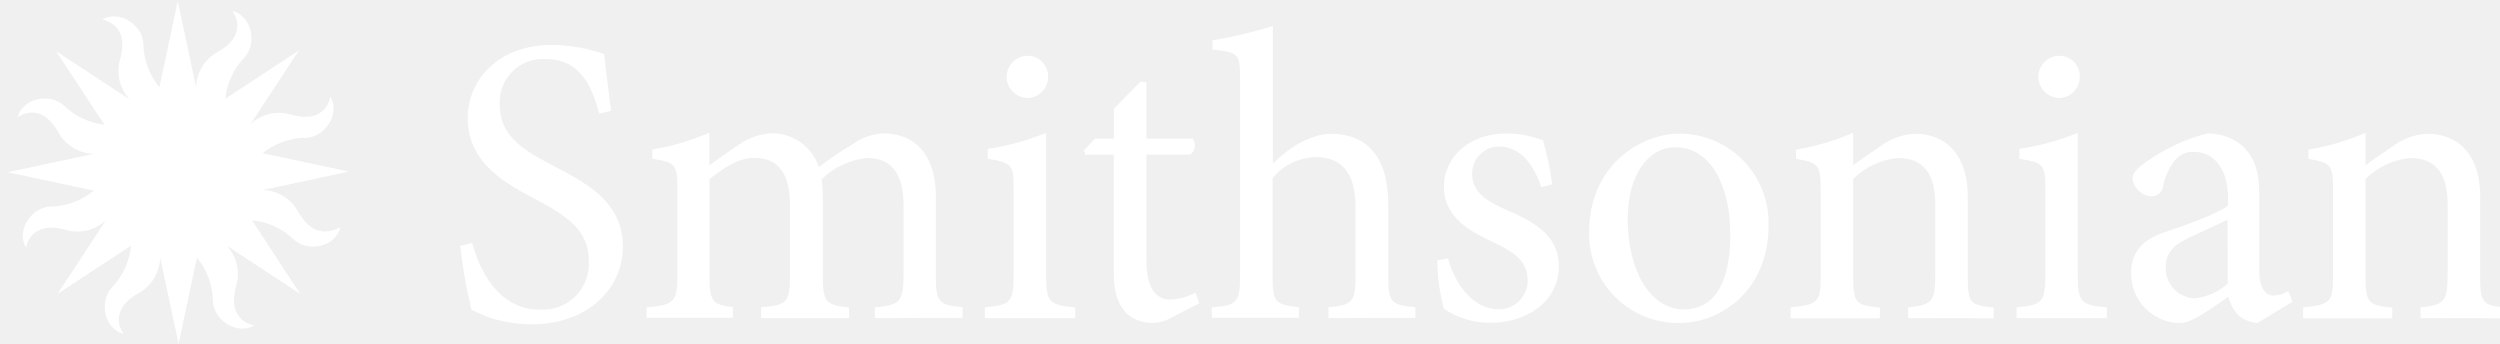
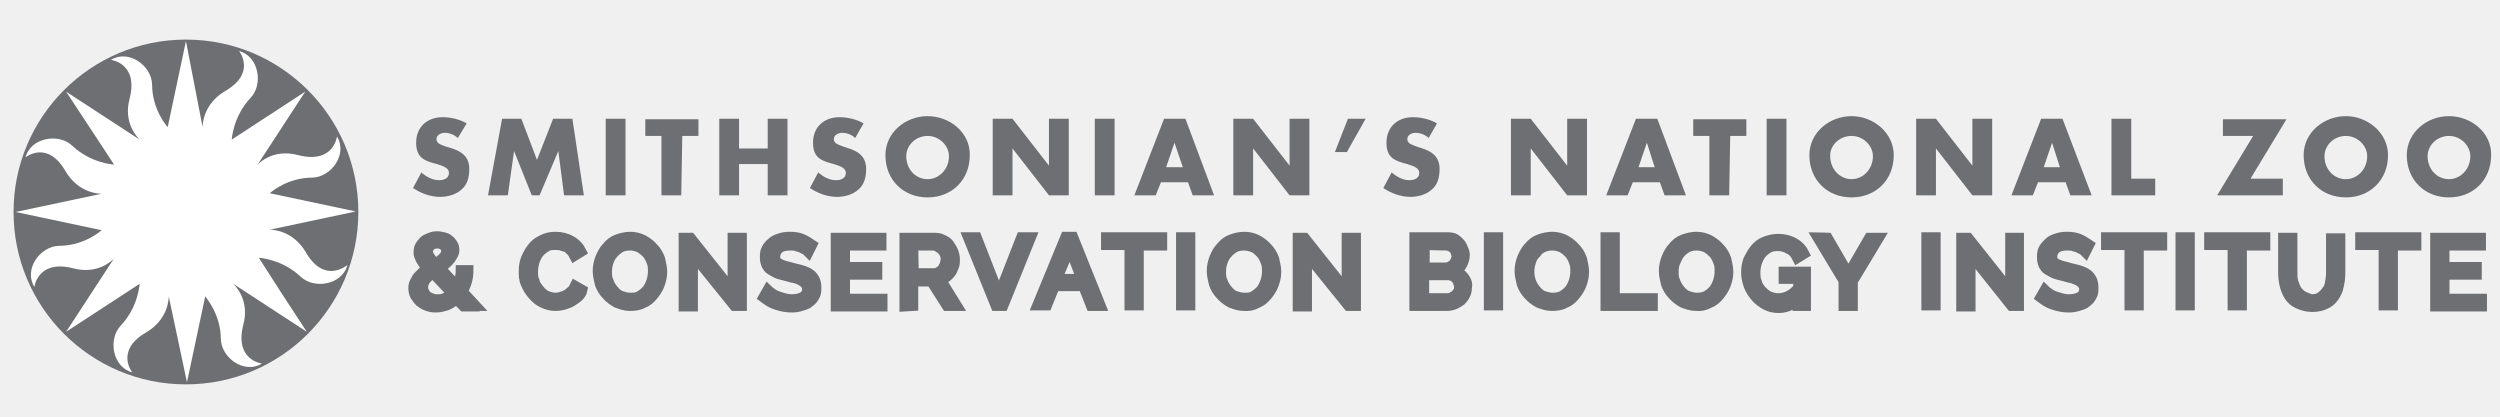
- <svg xmlns="http://www.w3.org/2000/svg" id="Layer_1" data-name="Layer 1" viewBox="0 0 272.16 37.44">
-   <path d="M65.25,12.37c-.8-2.86-2-5.94-5.85-5.94a4.69,4.69,0,0,0-5,4.92c0,3.26,2.15,4.78,5.68,6.62s7.73,3.89,7.73,8.89c0,4.69-4,8.45-9.92,8.45a15.56,15.56,0,0,1-4.38-.67,15.32,15.32,0,0,1-2.19-.94,55.07,55.07,0,0,1-1.21-6.93l1.3-.31c.72,2.73,2.73,7.24,7.33,7.24a5,5,0,0,0,5.36-5.36c0-3.31-2.46-4.87-5.81-6.66-2.86-1.52-7.37-3.75-7.37-8.8,0-4.29,3.44-8,9.21-8a18.54,18.54,0,0,1,5.63,1c.18,1.61.4,3.35.76,6.17Z" fill="#fff" />
-   <path d="M95.24,34.63V33.46c2.64-.27,3.13-.45,3.13-3.62V22.38c0-3.17-1.12-5.18-3.93-5.18a8.23,8.23,0,0,0-5,2.32,10.46,10.46,0,0,1,.13,1.88v8.72c0,2.82.4,3.08,2.86,3.35v1.16H82.86V33.46C85.63,33.2,86,33,86,30V22.33c0-3.31-1.16-5.14-3.89-5.14-1.79,0-3.53,1.21-4.87,2.32V30c0,2.91.36,3.17,2.55,3.44v1.16H70.39V33.46c2.95-.27,3.35-.54,3.35-3.44V20.77c0-2.86-.13-3.08-2.73-3.49v-1a27.27,27.27,0,0,0,6.21-1.83V18c.94-.63,1.92-1.43,3.26-2.28a6.65,6.65,0,0,1,3.66-1.21,5.34,5.34,0,0,1,5,3.67,41.75,41.75,0,0,1,3.71-2.5,6.18,6.18,0,0,1,3.35-1.16c3.49,0,5.68,2.46,5.68,6.84V30c0,3,.36,3.17,2.91,3.44v1.16Z" fill="#fff" />
-   <path d="M107.22,34.63V33.46c2.82-.27,3.13-.54,3.13-3.58V20.68c0-2.77-.13-2.95-2.82-3.4V16.21a28.18,28.18,0,0,0,6.35-1.74V29.89c0,3,.31,3.31,3.17,3.58v1.16Zm2.37-26.24a2.3,2.3,0,0,1,2.28-2.32,2.23,2.23,0,0,1,2.23,2.32,2.29,2.29,0,0,1-2.28,2.28A2.34,2.34,0,0,1,109.58,8.39Z" fill="#fff" />
-   <path d="M127.51,34.58a4.54,4.54,0,0,1-1.88.58c-2.82,0-4.38-1.79-4.38-5.32v-13h-3.08l-.18-.45,1.21-1.3h2.06V11.83l2.91-2.95.63.09v6.12h5.05a1.27,1.27,0,0,1-.27,1.74h-4.78V28.32c0,3.62,1.47,4.29,2.59,4.29a6.39,6.39,0,0,0,2.77-.76l.4,1.16Z" fill="#fff" />
-   <path d="M144.62,34.63V33.46c2.59-.27,2.95-.54,2.95-3.44V22.6c0-3.66-1.39-5.5-4.38-5.5a6.3,6.3,0,0,0-4.65,2.28V30c0,2.86.22,3.17,2.86,3.44v1.16h-9.48V33.46C134.61,33.24,135,33,135,30V8.7c0-2.82-.09-3-3-3.31v-1a49,49,0,0,0,6.57-1.56v15c1.56-1.61,4-3.26,6.39-3.26,3.62,0,6.17,2.28,6.17,7.64V30c0,2.95.31,3.22,2.95,3.44v1.16Z" fill="#fff" />
-   <path d="M167.78,20.37c-.85-2.64-2.41-4.42-4.6-4.42A2.92,2.92,0,0,0,160.27,19c0,2,1.79,3,3.8,3.89,3.35,1.39,5.63,3,5.63,6.08,0,4.07-3.8,6.17-7.37,6.17a9,9,0,0,1-5.14-1.52,21.07,21.07,0,0,1-.71-5.27l1.16-.22c.8,2.95,2.82,5.54,5.5,5.54a3.12,3.12,0,0,0,3.17-3.13c0-2-1.3-3-3.53-4.07-2.68-1.25-5.59-2.73-5.59-6.17,0-3.13,2.68-5.77,6.79-5.77a10.4,10.4,0,0,1,4,.76,33.58,33.58,0,0,1,1,4.78Z" fill="#fff" />
-   <path d="M192.53,24.52c0,7.2-5.27,10.64-9.7,10.64A9.68,9.68,0,0,1,173,25.28c0-7.37,5.72-10.73,9.79-10.73A9.7,9.7,0,0,1,192.53,24.52Zm-15.33-.67c0,5.63,2.46,9.83,6.12,9.83,2.77,0,5.05-2.06,5.05-8.18,0-5.23-2.1-9.47-6-9.47C179.62,16,177.2,18.8,177.2,23.85Z" fill="#fff" />
-   <path d="M207.73,34.63V33.46c2.64-.27,2.95-.63,2.95-3.71V22.29c0-3.08-1.07-5.09-4.07-5.09a8,8,0,0,0-4.87,2.28V30c0,3,.27,3.22,2.91,3.49v1.16h-9.7V33.46c3-.31,3.26-.54,3.26-3.49V20.73c0-2.86-.27-3-2.68-3.44v-1a26.88,26.88,0,0,0,6.21-1.83V18c.89-.67,1.88-1.34,3-2.1a6.85,6.85,0,0,1,3.71-1.34c3.53,0,5.77,2.46,5.77,6.79V30c0,3,.22,3.22,2.82,3.49v1.16Z" fill="#fff" />
-   <path d="M219.53,34.63V33.46c2.82-.27,3.13-.54,3.13-3.58V20.68c0-2.77-.13-2.95-2.82-3.4V16.21a28.18,28.18,0,0,0,6.35-1.74V29.89c0,3,.31,3.31,3.17,3.58v1.16ZM221.9,8.39a2.3,2.3,0,0,1,2.28-2.32,2.23,2.23,0,0,1,2.23,2.32,2.29,2.29,0,0,1-2.28,2.28A2.34,2.34,0,0,1,221.9,8.39Z" fill="#fff" />
-   <path d="M245.76,35.16a3.64,3.64,0,0,1-2.1-.85,4.65,4.65,0,0,1-1.07-2c-1.79,1.21-3.93,2.86-5.27,2.86A5.39,5.39,0,0,1,232,29.71c0-2.19,1.16-3.58,3.62-4.42,2.68-.89,5.94-2.1,6.93-2.91v-.8c0-3.22-1.52-5.05-3.75-5.05a2.52,2.52,0,0,0-2,.89,6.49,6.49,0,0,0-1.34,2.95,1.24,1.24,0,0,1-1.3,1,2.18,2.18,0,0,1-2-1.92c0-.67.58-1.16,1.43-1.79a20,20,0,0,1,6.7-3.13,5.83,5.83,0,0,1,3.66,1.21c1.56,1.3,2,3.13,2,5.45v8.31c0,2,.8,2.68,1.56,2.68a3.4,3.4,0,0,0,1.61-.49l.45,1.16ZM242.5,23.9c-.94.49-3.08,1.43-4,1.88-1.74.8-2.73,1.65-2.73,3.26a3.27,3.27,0,0,0,3.17,3.44,6.39,6.39,0,0,0,3.58-1.61Z" fill="#fff" />
-   <path d="M263.51,34.63V33.46c2.64-.27,2.95-.63,2.95-3.71V22.29c0-3.08-1.07-5.09-4.07-5.09a8,8,0,0,0-4.87,2.28V30c0,3,.27,3.22,2.91,3.49v1.16h-9.7V33.46c3-.31,3.26-.54,3.26-3.49V20.73c0-2.86-.27-3-2.68-3.44v-1a26.88,26.88,0,0,0,6.21-1.83V18c.89-.67,1.88-1.34,3-2.1a6.85,6.85,0,0,1,3.71-1.34c3.53,0,5.77,2.46,5.77,6.79V30c0,3,.22,3.22,2.82,3.49v1.16Z" fill="#fff" />
-   <path d="M32.5,23.12a4.55,4.55,0,0,0-3.91-2.44h0l9.38-2-9.38-2h0A7.59,7.59,0,0,1,33.25,15c2.06,0,3.85-2.56,2.71-4.5,0,0-.34,3.05-4.19,2a4.56,4.56,0,0,0-4.49,1h0l5.25-8-8,5.25h0A7.58,7.58,0,0,1,26.57,6.3c1.44-1.48.91-4.53-1.26-5.1,0,0,1.92,2.4-1.52,4.4a4.56,4.56,0,0,0-2.44,3.91h0l-2-9.38-2,9.38h0a7.58,7.58,0,0,1-1.74-4.66c0-2.06-2.56-3.85-4.5-2.71,0,0,3,.34,2,4.19a4.56,4.56,0,0,0,1,4.49h0l-8-5.25h0l4.28,6.53,1,1.48h0A7.59,7.59,0,0,1,7,11.53c-1.48-1.44-4.53-.91-5.1,1.26,0,0,2.4-1.92,4.4,1.52a4.56,4.56,0,0,0,3.91,2.44h0l-9.38,2,9.38,2h0a7.58,7.58,0,0,1-4.66,1.74c-2.06,0-3.85,2.56-2.71,4.5,0,0,.34-3,4.19-2a4.55,4.55,0,0,0,4.49-1h0l-5.25,8,8-5.25a7.58,7.58,0,0,1-2.06,4.52c-1.44,1.48-.91,4.53,1.26,5.1,0,0-1.92-2.4,1.53-4.4a4.56,4.56,0,0,0,2.44-3.91h0l2,9.38,2-9.38h0a7.59,7.59,0,0,1,1.74,4.66c0,2.06,2.56,3.85,4.5,2.71,0,0-3-.34-2-4.19a4.56,4.56,0,0,0-1-4.49h0l8,5.25-2.77-4.23-2.48-3.78h0a7.59,7.59,0,0,1,4.52,2.06c1.48,1.44,4.53.91,5.1-1.26C36.9,24.65,34.5,26.57,32.5,23.12Z" fill="#fff" />
+ <svg xmlns="http://www.w3.org/2000/svg" version="1.1" id="Layer_1" viewBox="0 0 480 80" preserveAspectRatio="xMinYMin meet">
+   <path fill="#6E6F72" stroke="#6E6F72" stroke-width="2" stroke-miterlimit="10" d="M469.3,57.2v-4.5h6.2v-1.4h-6.2v-4.2h7v-1.4h-8.7  v13.1h8.9v-1.4h-7.2L469.3,57.2L469.3,57.2z M463.9,45.6h-10.7V47h4.5v11.6h1.7V47.1h4.5V45.6z M442.2,56.9  c-0.5-0.3-0.9-0.7-1.2-1.1c-0.3-0.5-0.5-1-0.7-1.6s-0.2-1.3-0.2-1.9v-6.6h-1.7v6.6c0,0.8,0.1,1.7,0.3,2.5c0.2,0.8,0.5,1.5,0.9,2.1  s1,1.1,1.7,1.4s1.6,0.6,2.6,0.6s1.9-0.2,2.5-0.5c0.7-0.3,1.3-0.8,1.7-1.4c0.4-0.6,0.8-1.3,0.9-2.1c0.2-0.8,0.3-1.6,0.3-2.5v-6.6  h-1.7v6.6c0,0.6-0.1,1.3-0.2,1.9c-0.1,0.6-0.3,1.2-0.7,1.6c-0.3,0.5-0.7,0.8-1.2,1.2c-0.5,0.3-1.1,0.4-1.9,0.4  C443.3,57.3,442.6,57.1,442.2,56.9 M434.9,45.6h-10.7V47h4.5v11.6h1.7V47.1h4.5V45.6z M420.4,45.6h-1.7v13h1.7V45.6z M415.1,45.6  h-10.7V47h4.5v11.6h1.7V47.1h4.5V45.6z M401.1,47c-0.6-0.4-1.2-0.8-1.9-1.1c-0.7-0.3-1.5-0.4-2.4-0.4c-0.7,0-1.3,0.1-1.9,0.3  s-1.1,0.4-1.5,0.8s-0.8,0.8-1,1.2c-0.3,0.5-0.3,1-0.3,1.7c0,0.5,0.1,0.9,0.3,1.4c0.2,0.3,0.4,0.7,0.8,0.9s0.8,0.5,1.3,0.7  s1.1,0.3,1.8,0.5c0.6,0.2,1.1,0.3,1.6,0.4c0.5,0.2,0.8,0.3,1.2,0.5c0.3,0.2,0.6,0.4,0.8,0.7c0.2,0.3,0.3,0.6,0.3,0.9  c0,0.7-0.3,1.2-0.8,1.5s-1.3,0.5-2.2,0.5c-0.5,0-1-0.1-1.4-0.2c-0.4-0.1-0.9-0.3-1.3-0.4c-0.4-0.2-0.8-0.3-1.1-0.6  c-0.3-0.2-0.6-0.4-0.8-0.6l-0.8,1.4c0.8,0.6,1.5,1.1,2.5,1.4c0.9,0.3,1.9,0.5,2.9,0.5c0.7,0,1.3-0.1,1.9-0.3s1.1-0.3,1.5-0.7  c0.4-0.3,0.8-0.7,1-1.2c0.3-0.4,0.3-1,0.3-1.6s-0.1-1.1-0.3-1.5c-0.2-0.4-0.5-0.8-0.8-1c-0.4-0.3-0.8-0.5-1.4-0.7  c-0.5-0.2-1.2-0.3-1.9-0.5c-0.6-0.2-1.1-0.3-1.5-0.4c-0.4-0.1-0.8-0.3-1.1-0.4c-0.3-0.2-0.5-0.3-0.7-0.6s-0.2-0.5-0.2-0.8  c0-0.7,0.3-1.2,0.7-1.6c0.5-0.4,1.2-0.6,2.2-0.6c0.4,0,0.8,0,1.1,0.1c0.3,0.1,0.7,0.2,1,0.3c0.3,0.2,0.6,0.3,0.8,0.4  s0.4,0.3,0.6,0.5L401.1,47z M386.2,58.7h1.4v-13H386v10.2l-8.1-10.2h-1.3v13.1h1.7v-10L386.2,58.7z M371.6,45.6h-1.7v13h1.7V45.6z   M349,45.6l5,8.3v4.8h1.7V54l5-8.3h-1.8l-4,6.9l-4-6.9C350.3,45.7,349.7,45.6,349,45.6z M345.3,58.7h1.4v-6.5h-4.2v1.3h2.8v1.8  c-1.2,1.4-2.5,2-3.9,2c-0.7,0-1.3-0.2-1.8-0.4c-0.6-0.3-1-0.7-1.4-1.1c-0.4-0.5-0.8-1-0.9-1.6c-0.3-0.6-0.3-1.3-0.3-1.9  s0.1-1.3,0.3-1.9c0.2-0.6,0.5-1.2,0.8-1.6c0.4-0.5,0.8-0.8,1.4-1.2c0.5-0.3,1.2-0.4,1.8-0.4c0.8,0,1.5,0.2,2.2,0.6  c0.7,0.3,1.2,0.9,1.6,1.7l1.3-0.8c-0.4-0.8-1-1.5-1.9-2c-0.8-0.5-1.9-0.8-3.1-0.8c-0.8,0-1.7,0.2-2.5,0.5s-1.4,0.8-1.9,1.4  c-0.5,0.6-0.9,1.3-1.3,2.1c-0.3,0.8-0.4,1.6-0.4,2.5c0,0.8,0.2,1.7,0.5,2.5s0.8,1.5,1.3,2.1s1.2,1.1,1.9,1.5  c0.8,0.4,1.5,0.6,2.5,0.6c1.5,0,2.8-0.6,4-1.9L345.3,58.7L345.3,58.7z M321.3,51.2c0.2-0.6,0.8-2.1,1.2-2.5c0.4-0.5,0.8-0.8,1.4-1.2  c0.6-0.3,1.2-0.4,1.9-0.4c0.7,0,1.3,0.2,1.8,0.4c0.5,0.3,1,0.7,1.4,1.1c0.4,0.5,0.7,1,0.9,1.6c0.3,0.6,0.3,1.3,0.3,1.9  c0,0.6-0.1,1.3-0.3,1.9c-0.2,0.6-0.5,1.2-0.8,1.6c-0.4,0.5-0.8,0.8-1.4,1.2c-0.6,0.3-1.2,0.4-1.9,0.4c-0.7,0-1.3-0.2-1.9-0.4  c-0.6-0.3-1-0.7-1.4-1.2s-0.7-1-0.9-1.6c-0.3-0.6-0.3-1.3-0.3-1.9c0-0.6,0.1-1.2,0.3-1.8 M328.1,58.2c0.8-0.3,1.4-0.8,1.9-1.4  c0.5-0.6,1-1.3,1.3-2.1s0.5-1.6,0.5-2.5c0-0.8-0.2-1.6-0.4-2.5c-0.3-0.8-0.7-1.5-1.3-2.1c-0.5-0.6-1.2-1.1-1.9-1.5  c-0.8-0.4-1.6-0.6-2.5-0.6c-0.8,0-1.7,0.2-2.5,0.5s-1.4,0.8-1.9,1.4c-0.6,0.6-1,1.4-1.3,2.1c-0.3,0.8-0.5,1.6-0.5,2.5  c0,0.8,0.2,1.7,0.4,2.5c0.3,0.8,0.7,1.5,1.3,2.1c0.5,0.6,1.2,1.1,1.9,1.5c0.8,0.3,1.6,0.6,2.5,0.6C326.5,58.8,327.4,58.6,328.1,58.2   M317.3,58.7v-1.4H310V45.6h-1.7v13.1L317.3,58.7L317.3,58.7z M294.8,48.7c0.2-0.2,0.3-0.3,0.5-0.6c0.3-0.3,0.7-0.5,0.9-0.6  c0.6-0.3,1.2-0.4,1.9-0.4c0.7,0,1.3,0.2,1.8,0.4c0.5,0.3,1,0.7,1.4,1.1c0.4,0.5,0.7,1,0.9,1.6c0.3,0.6,0.3,1.3,0.3,1.9  c0,0.6-0.1,1.3-0.3,1.9c-0.2,0.6-0.5,1.2-0.8,1.6c-0.4,0.5-0.8,0.8-1.4,1.2c-0.6,0.3-1.2,0.4-1.9,0.4c-0.7,0-1.3-0.2-1.9-0.4  c-0.6-0.3-1-0.7-1.4-1.2s-0.7-1-0.9-1.6c-0.3-0.8-0.3-1.6-0.3-1.9c0-0.3,0-0.9,0.3-1.8C294.1,49.5,294.5,49,294.8,48.7z M300.4,58.2  c0.8-0.3,1.4-0.8,1.9-1.4c0.5-0.6,1-1.3,1.3-2.1s0.5-1.6,0.5-2.5c0-0.8-0.2-1.6-0.4-2.5c-0.3-0.8-0.7-1.5-1.3-2.1  c-0.5-0.6-1.2-1.1-1.9-1.5c-0.8-0.4-1.6-0.6-2.5-0.6c-0.8,0-1.7,0.2-2.5,0.5s-1.4,0.8-1.9,1.4c-0.6,0.6-1,1.4-1.3,2.1  c-0.3,0.8-0.5,1.6-0.5,2.5c0,0.8,0.2,1.7,0.4,2.5c0.3,0.8,0.7,1.5,1.3,2.1c0.5,0.6,1.2,1.1,1.9,1.5c0.8,0.3,1.6,0.6,2.5,0.6  S299.7,58.6,300.4,58.2 M287.6,45.6h-1.7v13h1.7V45.6z M277.7,47.1c0.3,0,0.5,0.1,0.8,0.2c0.3,0.1,0.4,0.3,0.6,0.4  c0.2,0.2,0.3,0.4,0.4,0.7s0.2,0.6,0.2,0.8s-0.1,0.6-0.2,0.8c-0.1,0.3-0.3,0.5-0.4,0.7c-0.2,0.2-0.4,0.3-0.7,0.5  c-0.3,0.1-0.5,0.2-0.8,0.2h-4.1V47L277.7,47.1z M280.1,55.9c-0.2,0.2-0.3,0.4-0.6,0.7c-0.3,0.3-0.5,0.3-0.7,0.5  c-0.3,0.1-0.5,0.2-0.8,0.2h-4.6v-4.5h4.7c0.3,0,0.6,0.1,0.8,0.2c0.3,0.1,0.4,0.3,0.7,0.5c0.3,0.3,0.3,0.6,0.4,0.8  c0.1,0.3,0.2,0.6,0.2,0.8C280.2,55.3,280.1,55.6,280.1,55.9z M281.1,53.3c-0.4-0.6-1-1-1.8-1.2c0.6-0.3,1.1-0.7,1.4-1.3  s0.5-1.2,0.5-1.8c0-0.4-0.1-0.8-0.3-1.2c-0.2-0.4-0.3-0.8-0.6-1.1c-0.3-0.3-0.6-0.6-0.9-0.8s-0.8-0.3-1.3-0.3h-6.5v13.1h6.2  c0.5,0,1-0.1,1.5-0.3c0.4-0.2,0.8-0.4,1.2-0.7c0.3-0.3,0.6-0.7,0.8-1.1c0.2-0.4,0.3-0.8,0.3-1.4C281.8,54.5,281.5,53.8,281.1,53.3   M258.9,58.7h1.4v-13h-1.7v10.2l-8.1-10.2h-1.3v13.1h1.7v-10L258.9,58.7z M234.7,50.3c0.2-0.6,0.5-1.2,0.9-1.6  c0.4-0.5,0.8-0.8,1.4-1.2c0.6-0.3,1.2-0.4,1.9-0.4s1.3,0.2,1.8,0.4s1,0.7,1.4,1.1c0.4,0.5,0.7,1,0.9,1.6c0.3,0.6,0.3,1.3,0.3,1.9  c0,0.6-0.1,1.3-0.3,1.9c-0.2,0.6-0.5,1.2-0.8,1.6c-0.4,0.5-0.8,0.8-1.4,1.2s-1.2,0.4-1.9,0.4s-1.3-0.2-1.9-0.4  c-0.6-0.3-1-0.7-1.4-1.2s-0.7-1-0.9-1.6c-0.3-0.6-0.3-1.3-0.3-1.9C234.4,51.5,234.5,50.9,234.7,50.3 M241.3,58.2  c0.8-0.3,1.4-0.8,1.9-1.4c0.5-0.6,1-1.3,1.3-2.1s0.5-1.6,0.5-2.5c0-0.8-0.2-1.6-0.4-2.5c-0.3-0.8-0.7-1.5-1.3-2.1  c-0.5-0.6-1.2-1.1-1.9-1.5c-0.8-0.4-1.6-0.6-2.5-0.6c-0.8,0-1.7,0.2-2.5,0.5s-1.4,0.8-1.9,1.4c-0.6,0.6-1,1.4-1.3,2.1  c-0.3,0.8-0.5,1.6-0.5,2.5c0,0.8,0.2,1.7,0.4,2.5c0.3,0.8,0.7,1.5,1.3,2.1c0.5,0.6,1.2,1.1,1.9,1.5c0.8,0.3,1.6,0.6,2.5,0.6  C239.8,58.8,240.6,58.6,241.3,58.2 M228.5,45.6h-1.7v13h1.7V45.6z M223.1,45.6h-10.7V47h4.5v11.6h1.7V47.1h4.5V45.6L223.1,45.6z   M207.7,53.6h-4.8l2.5-6L207.7,53.6z M202.5,54.9h5.5l1.5,3.8h1.8L206,45.5h-1.4l-5.4,13.1h1.8L202.5,54.9z M185.9,45.6l5.3,13.1  h1.4l5.3-13.1h-1.8l-4.3,11l-4.3-11H185.9z M175.3,47.1h3.9c0.3,0,0.6,0.1,0.9,0.3c0.3,0.2,0.5,0.3,0.8,0.6s0.4,0.5,0.5,0.8  c0.2,0.3,0.2,0.7,0.2,1s-0.1,0.7-0.2,1c-0.1,0.3-0.3,0.6-0.4,0.8c-0.2,0.3-0.4,0.4-0.7,0.6c-0.3,0.2-0.6,0.3-0.9,0.3h-4L175.3,47.1  L175.3,47.1z M175.3,58.7V54h3.5l3,4.7h1.9l-3.1-5c0.4-0.1,0.8-0.3,1.1-0.5c0.3-0.3,0.6-0.5,0.8-0.8c0.3-0.3,0.4-0.8,0.6-1.2  c0.2-0.4,0.2-0.8,0.2-1.4c0-0.5-0.1-1-0.3-1.5s-0.5-0.9-0.8-1.4c-0.3-0.4-0.8-0.7-1.3-0.9c-0.5-0.3-1-0.3-1.6-0.3h-5.6v13.1  L175.3,58.7L175.3,58.7z M162.2,57.2v-4.5h6.2v-1.4h-6.2v-4.2h7v-1.4h-8.7v13.1h8.9v-1.4h-7.2V57.2z M155.9,47  c-0.6-0.4-1.2-0.8-1.9-1.1s-1.5-0.4-2.4-0.4c-0.7,0-1.3,0.1-1.9,0.3s-1.1,0.4-1.5,0.8c-0.4,0.3-0.8,0.8-1,1.2  c-0.3,0.5-0.3,1-0.3,1.7c0,0.5,0.1,0.9,0.3,1.4c0.2,0.3,0.4,0.7,0.8,0.9s0.8,0.5,1.3,0.7s1.1,0.3,1.8,0.5c0.6,0.2,1.1,0.3,1.6,0.4  s0.8,0.3,1.2,0.5c0.3,0.2,0.6,0.4,0.8,0.7s0.3,0.6,0.3,0.9c0,0.7-0.3,1.2-0.8,1.5s-1.3,0.5-2.2,0.5c-0.5,0-1-0.1-1.4-0.2  c-0.4-0.1-0.9-0.3-1.3-0.4c-0.4-0.2-0.8-0.3-1.1-0.6c-0.3-0.2-0.6-0.4-0.8-0.6l-0.8,1.4c0.8,0.6,1.5,1.1,2.5,1.4  C150,58.8,151,59,152,59c0.7,0,1.3-0.1,1.9-0.3c0.6-0.2,1.1-0.3,1.5-0.7c0.4-0.3,0.8-0.7,1-1.2c0.3-0.4,0.3-1,0.3-1.6  s-0.1-1.1-0.3-1.5s-0.5-0.8-0.8-1c-0.4-0.3-0.8-0.5-1.4-0.7c-0.5-0.2-1.2-0.3-1.9-0.5c-0.6-0.2-1.1-0.3-1.5-0.4  c-0.4-0.1-0.8-0.3-1.1-0.4c-0.3-0.2-0.5-0.3-0.7-0.6s-0.2-0.5-0.2-0.8c0-0.7,0.3-1.2,0.7-1.6c0.5-0.4,1.2-0.6,2.2-0.6  c0.4,0,0.8,0,1.1,0.1s0.7,0.2,1,0.3c0.3,0.2,0.6,0.3,0.8,0.4s0.4,0.3,0.6,0.5L155.9,47z M141,58.7h1.4v-13h-1.7v10.2l-8.1-10.2h-1.3  v13.1h1.7v-10L141,58.7z M116.8,50.3c0.2-0.6,0.5-1.2,0.9-1.6c0.4-0.5,0.8-0.8,1.4-1.2c0.6-0.3,1.2-0.4,1.9-0.4  c0.7,0,1.3,0.2,1.8,0.4c0.5,0.3,1,0.7,1.4,1.1c0.4,0.5,0.7,1,0.9,1.6c0.3,0.6,0.3,1.3,0.3,1.9c0,0.6-0.1,1.3-0.3,1.9  c-0.2,0.6-0.5,1.2-0.8,1.6c-0.4,0.5-0.8,0.8-1.4,1.2s-1.2,0.4-1.9,0.4c-0.7,0-1.3-0.2-1.9-0.4c-0.6-0.3-1-0.7-1.4-1.2  s-0.7-1-0.9-1.6c-0.3-0.6-0.3-1.3-0.3-1.9C116.5,51.5,116.6,50.9,116.8,50.3 M123.4,58.2c0.8-0.3,1.4-0.8,1.9-1.4  c0.5-0.6,1-1.3,1.3-2.1s0.5-1.6,0.5-2.5c0-0.8-0.2-1.6-0.4-2.5c-0.3-0.8-0.7-1.5-1.3-2.1c-0.5-0.6-1.2-1.1-1.9-1.5  c-0.8-0.4-1.6-0.6-2.5-0.6c-0.8,0-1.7,0.2-2.5,0.5s-1.4,0.8-1.9,1.4c-0.6,0.6-1,1.4-1.3,2.1c-0.3,0.8-0.5,1.6-0.5,2.5  c0,0.8,0.2,1.7,0.4,2.5c0.3,0.8,0.7,1.5,1.3,2.1c0.5,0.6,1.2,1.1,1.9,1.5c0.8,0.3,1.6,0.6,2.5,0.6S122.7,58.6,123.4,58.2 M101,54.5  c0.3,0.8,0.8,1.5,1.3,2.1s1.2,1.2,1.9,1.5c0.8,0.4,1.6,0.6,2.5,0.6c0.5,0,1-0.1,1.5-0.2c0.5-0.2,1-0.3,1.5-0.6s0.9-0.6,1.3-0.9  c0.3-0.3,0.7-0.8,0.8-1.3l-1.4-0.8c-0.2,0.4-0.4,0.8-0.7,1c-0.3,0.3-0.6,0.5-0.9,0.7s-0.7,0.3-1,0.4s-0.7,0.2-1.1,0.2  c-0.7,0-1.3-0.2-1.8-0.4c-0.6-0.3-1-0.7-1.4-1.2s-0.8-1-0.9-1.6c-0.3-0.6-0.3-1.3-0.3-1.9c0-0.6,0.1-1.2,0.3-1.9  c0.2-0.6,0.5-1.2,0.8-1.6c0.4-0.5,0.8-0.8,1.4-1.2s1.2-0.4,1.9-0.4c0.3,0,0.7,0,1,0.1s0.7,0.2,1,0.3s0.6,0.4,0.9,0.7s0.5,0.6,0.7,1  l1.3-0.8c-0.4-0.8-1-1.5-1.9-2c-0.8-0.5-1.9-0.8-3-0.8c-1,0-1.9,0.2-2.6,0.6c-0.8,0.4-1.4,0.8-1.9,1.5c-0.5,0.6-0.9,1.4-1.2,2.1  c-0.3,0.8-0.4,1.5-0.4,2.4C100.6,52.9,100.6,53.7,101,54.5 M82.6,47.2c0.3-0.3,0.8-0.5,1.4-0.5c0.5,0,0.9,0.2,1.2,0.4  c0.3,0.3,0.5,0.6,0.5,1.1s-0.2,0.8-0.6,1.3c-0.4,0.3-0.9,0.8-1.5,1.2c-0.3-0.3-0.5-0.6-0.7-0.8c-0.2-0.3-0.3-0.4-0.4-0.6  c-0.1-0.2-0.2-0.3-0.3-0.4c-0.1-0.2-0.1-0.3-0.1-0.4C82.1,47.9,82.3,47.5,82.6,47.2 M83.1,58c0,0-0.2,0-0.3,0.2c0,0.2,0-0.1,0.2-0.5  c0.1-0.5,0,0,0.1-0.3c-0.3-0.1-0.7-0.3-0.9-0.4c-0.3-0.2-0.5-0.4-0.7-0.8c-0.2-0.3-0.3-0.6-0.3-1c0-0.6,0.2-1.1,0.5-1.5  s0.8-0.8,1.4-1.3l3.7,3.9c-0.4,0.4-0.8,0.7-1.3,0.9c-0.5,0.3-1,0.3-1.5,0.3c-0.3,0-0.7,0-1-0.2 M91.3,58.7L88.8,56  c0.3-0.6,0.6-1.2,0.8-1.9c0.2-0.7,0.3-1.4,0.3-2.2h-1.4c0,0.6-0.1,1.2-0.2,1.7c-0.2,0.5-0.3,1-0.5,1.4l-3.3-3.5  c0.3-0.3,0.8-0.5,1-0.8c0.3-0.3,0.6-0.5,0.8-0.8c0.3-0.3,0.4-0.6,0.6-0.9c0.2-0.3,0.3-0.7,0.3-1c0-0.4-0.1-0.8-0.3-1.1  c-0.2-0.3-0.4-0.6-0.7-0.8c-0.3-0.3-0.6-0.4-1-0.5s-0.8-0.2-1.3-0.2s-0.9,0.1-1.4,0.3c-0.4,0.2-0.8,0.3-1.1,0.6  c-0.3,0.3-0.5,0.6-0.7,0.9c-0.2,0.3-0.3,0.8-0.3,1.2c0,0.3,0,0.4,0.1,0.7s0.2,0.4,0.3,0.7c0.2,0.3,0.3,0.5,0.5,0.8s0.5,0.6,0.8,0.9  c-0.3,0.3-0.7,0.5-1,0.8s-0.6,0.6-0.8,0.8c-0.3,0.3-0.4,0.7-0.6,1s-0.3,0.8-0.3,1.2c0,0.5,0.1,1,0.3,1.4c0.3,0.4,0.5,0.8,0.9,1.2  c0.4,0.3,0.8,0.6,1.4,0.8c0.5,0.2,1.1,0.3,1.7,0.3c0.8,0,1.4-0.2,2.1-0.4c0.7-0.3,1.3-0.7,1.8-1.2l1.4,1.4h2.1v-0.1H91.3z" />
+   <path fill="#6E6F72" d="M470.2,26.1c2.3,0,4.1,1.9,4.1,3.9c0,2.5-1.9,4.4-4.1,4.4c-2.3,0-4.1-1.9-4.1-4.4  C466.1,27.9,467.9,26.1,470.2,26.1 M470.2,22.3c-4.2,0-8.1,3.1-8.1,7.5c0,4.7,3.4,8.1,8.1,8.1s8.1-3.4,8.1-8.1  C478.4,25.5,474.5,22.3,470.2,22.3 M450.4,26.1c2.3,0,4.1,1.9,4.1,3.9c0,2.5-1.9,4.4-4.1,4.4c-2.3,0-4.1-1.9-4.1-4.4  C446.3,27.9,448.1,26.1,450.4,26.1 M450.4,22.3c-4.2,0-8.1,3.1-8.1,7.5c0,4.7,3.4,8.1,8.1,8.1s8.1-3.4,8.1-8.1  C458.5,25.5,454.6,22.3,450.4,22.3 M432.1,34.3l6.9-11.4h-12.2v3.2h5.8l-6.9,11.4h12.6v-3.2H432.1z M409.2,22.8h-3.8v14.7h8.4v-3.2  h-4.6V22.8z M395.5,32.1h-3.1l1.6-4.7l0,0L395.5,32.1z M396.6,35l0.9,2.5h4.1L396,22.8h-4.1l-5.7,14.7h4.1l1-2.5H396.6z M367.9,37.5  h3.8v-9l0,0l7,9h3.8V22.8h-3.8v9l0,0l-7-9h-3.8V37.5z M355.5,26.1c2.3,0,4.1,1.9,4.1,3.9c0,2.5-1.9,4.4-4.1,4.4s-4.1-1.9-4.1-4.4  C351.3,27.9,353.2,26.1,355.5,26.1 M355.5,22.3c-4.2,0-8.1,3.1-8.1,7.5c0,4.7,3.4,8.1,8.1,8.1s8.1-3.4,8.1-8.1  C363.6,25.5,359.7,22.3,355.5,22.3 M343,22.8h-3.8v14.7h3.8V22.8z M332.2,26.1h3.1v-3.2h-10.2v3.2h3.1v11.4h3.8L332.2,26.1  L332.2,26.1z M317.7,32.1h-3.1l1.6-4.7l0,0L317.7,32.1z M318.7,35l0.9,2.5h4.1l-5.5-14.7h-4.1l-5.7,14.7h4.1l1-2.5H318.7z   M290.1,37.5h3.8v-9l0,0l7,9h3.8V22.8h-3.8v9l0,0l-7-9h-3.8V37.5z M275.9,23.7c-1.3-0.8-3.1-1.2-4.6-1.2c-3,0-5.1,1.9-5.1,4.9  c0,2.9,1.6,3.5,4,4.1c0.8,0.3,2.3,0.6,2.3,1.7c0,1-0.9,1.4-1.9,1.4c-1.3,0-2.5-0.7-3.4-1.5l-1.6,3c1.5,1,3.3,1.7,5.2,1.7  c1.4,0,3-0.4,4.1-1.4c1.2-1,1.5-2.5,1.5-4c0-2.4-1.6-3.4-3.6-4l-0.9-0.3c-0.7-0.3-1.7-0.5-1.7-1.4c0-0.8,0.9-1.2,1.6-1.2  c0.9,0,1.9,0.4,2.5,1L275.9,23.7z M258.8,22.8l-2.5,6.4h2.3l3.6-6.4H258.8z M236.8,37.5h3.8v-9l0,0l7,9h3.8V22.8h-3.8v9l0,0l-7-9  h-3.8V37.5z M227.1,32.1h-3.2l1.6-4.7l0,0L227.1,32.1z M228.1,35l0.9,2.5h4.1l-5.5-14.7h-4.1l-5.7,14.7h4.1l1-2.5H228.1z M214,22.8  h-3.8v14.7h3.8V22.8z M190.6,37.5h3.8v-9l0,0l7,9h3.8V22.8h-3.8v9l0,0l-7-9h-3.8V37.5z M178.1,26.1c2.3,0,4.1,1.9,4.1,3.9  c0,2.5-1.9,4.4-4.1,4.4c-2.3,0-4.1-1.9-4.1-4.4C174,27.9,175.8,26.1,178.1,26.1 M178.1,22.3c-4.2,0-8.1,3.1-8.1,7.5  c0,4.7,3.4,8.1,8.1,8.1s8.1-3.4,8.1-8.1C186.3,25.5,182.4,22.3,178.1,22.3 M165.8,23.7c-1.3-0.8-3.1-1.2-4.6-1.2  c-3,0-5.1,1.9-5.1,4.9c0,2.9,1.6,3.5,4,4.1c0.8,0.3,2.3,0.6,2.3,1.7c0,1-0.9,1.4-1.9,1.4c-1.3,0-2.5-0.7-3.4-1.5l-1.6,3  c1.5,1,3.3,1.7,5.2,1.7c1.4,0,3-0.4,4.1-1.4c1.2-1,1.5-2.5,1.5-4c0-2.4-1.6-3.4-3.6-4l-0.9-0.3c-0.7-0.3-1.7-0.5-1.7-1.4  c0-0.8,0.9-1.2,1.6-1.2c0.9,0,1.9,0.4,2.5,1L165.8,23.7z M141.9,28.5v-5.7h-3.8v14.7h3.8v-6h5.5v6h3.8V22.8h-3.8v5.7H141.9z   M131,26.1h3.1v-3.2h-10.2v3.2h3.1v11.4h3.8L131,26.1L131,26.1z M120.1,22.8h-3.8v14.7h3.8V22.8z M93.7,37.5h3.8l1.2-8.5l0,0  l3.4,8.5h1.5l3.6-8.5l0,0l1.1,8.5h3.8l-2.2-14.7h-3.7l-3.1,7.9l-3-7.9h-3.7L93.7,37.5z M89.6,23.7c-1.3-0.8-3.1-1.2-4.6-1.2  c-3,0-5.1,1.9-5.1,4.9c0,2.9,1.6,3.5,4,4.1c0.8,0.3,2.3,0.6,2.3,1.7c0,1-0.9,1.4-1.9,1.4c-1.3,0-2.5-0.7-3.4-1.5l-1.6,3  c1.5,1,3.3,1.7,5.2,1.7c1.4,0,3-0.4,4.1-1.4c1.2-1,1.5-2.5,1.5-4c0-2.4-1.6-3.4-3.6-4l-1-0.3c-0.7-0.3-1.7-0.5-1.7-1.4  c0-0.8,0.9-1.2,1.6-1.2c0.9,0,1.9,0.4,2.5,1L89.6,23.7z" />
+   <circle fill="#6E6F72" cx="35.7" cy="40.7" r="33.1" />
+   <path fill="#FFFFFF" d="M58.7,48.4c-2.5-4.2-6.4-4.3-6.9-4.3l0,0l16.5-3.5l-16.5-3.5l0,0c0.2-0.2,3.4-3,8.2-3  c3.6-0.1,6.8-4.5,4.7-7.9c0,0-0.6,5.3-7.4,3.6c-4.7-1.3-7.5,1.4-7.9,1.9l0,0l9.2-14.1l-14.1,9.2l0,0c0-0.2,0.3-4.5,3.6-8  c2.5-2.6,1.6-8-2.2-9c0,0,3.4,4.2-2.7,7.7c-4.2,2.5-4.3,6.4-4.3,6.9l0,0L35.7,7.9l-3.5,16.5l0,0c-0.2-0.2-3-3.4-3-8.2  c-0.1-3.6-4.5-6.8-7.9-4.7c0,0,5.3,0.6,3.6,7.4c-1.3,4.7,1.5,7.5,1.9,7.9l0,0l-14.1-9.2l0,0l0,0L20.2,29l1.7,2.6l0,0  c-0.2,0-4.5-0.3-8-3.6c-2.6-2.5-8-1.6-9,2.2c0,0,4.2-3.4,7.7,2.7c2.5,4.2,6.4,4.3,6.9,4.3l0,0L3,40.7l16.5,3.5l0,0  c-0.1,0.1-3.3,3-8.2,3c-3.6,0.1-6.8,4.5-4.7,7.9c0,0,0.6-5.3,7.4-3.6c4.7,1.3,7.6-1.5,7.9-1.9l0,0l-9.2,14.1l14.1-9.2  c0,0.2-0.3,4.5-3.6,8c-2.5,2.6-1.6,8,2.2,9c0,0-3.4-4.2,2.7-7.7c4.2-2.5,4.3-6.4,4.3-6.9l0,0l3.5,16.5l3.5-16.5l0,0  c0.1,0.2,3,3.4,3,8.2c0.1,3.6,4.5,6.8,7.9,4.7c0,0-5.3-0.6-3.6-7.4c1.3-4.7-1.5-7.5-1.9-7.9l0,0l14.1,9.2L54,56.2l-4.3-6.7l0,0  c0.2,0,4.5,0.3,8,3.6c2.6,2.5,8,1.6,9-2.2C66.4,51.1,62.2,54.5,58.7,48.4z" />
+   <path fill="#FFFFFF" stroke="#000000" stroke-miterlimit="10" d="M84.5,61.3" />
+   <path fill="#6E6F72" stroke="#6E6F72" stroke-width="2" stroke-miterlimit="10" d="M82.2,57.9" />
</svg>
